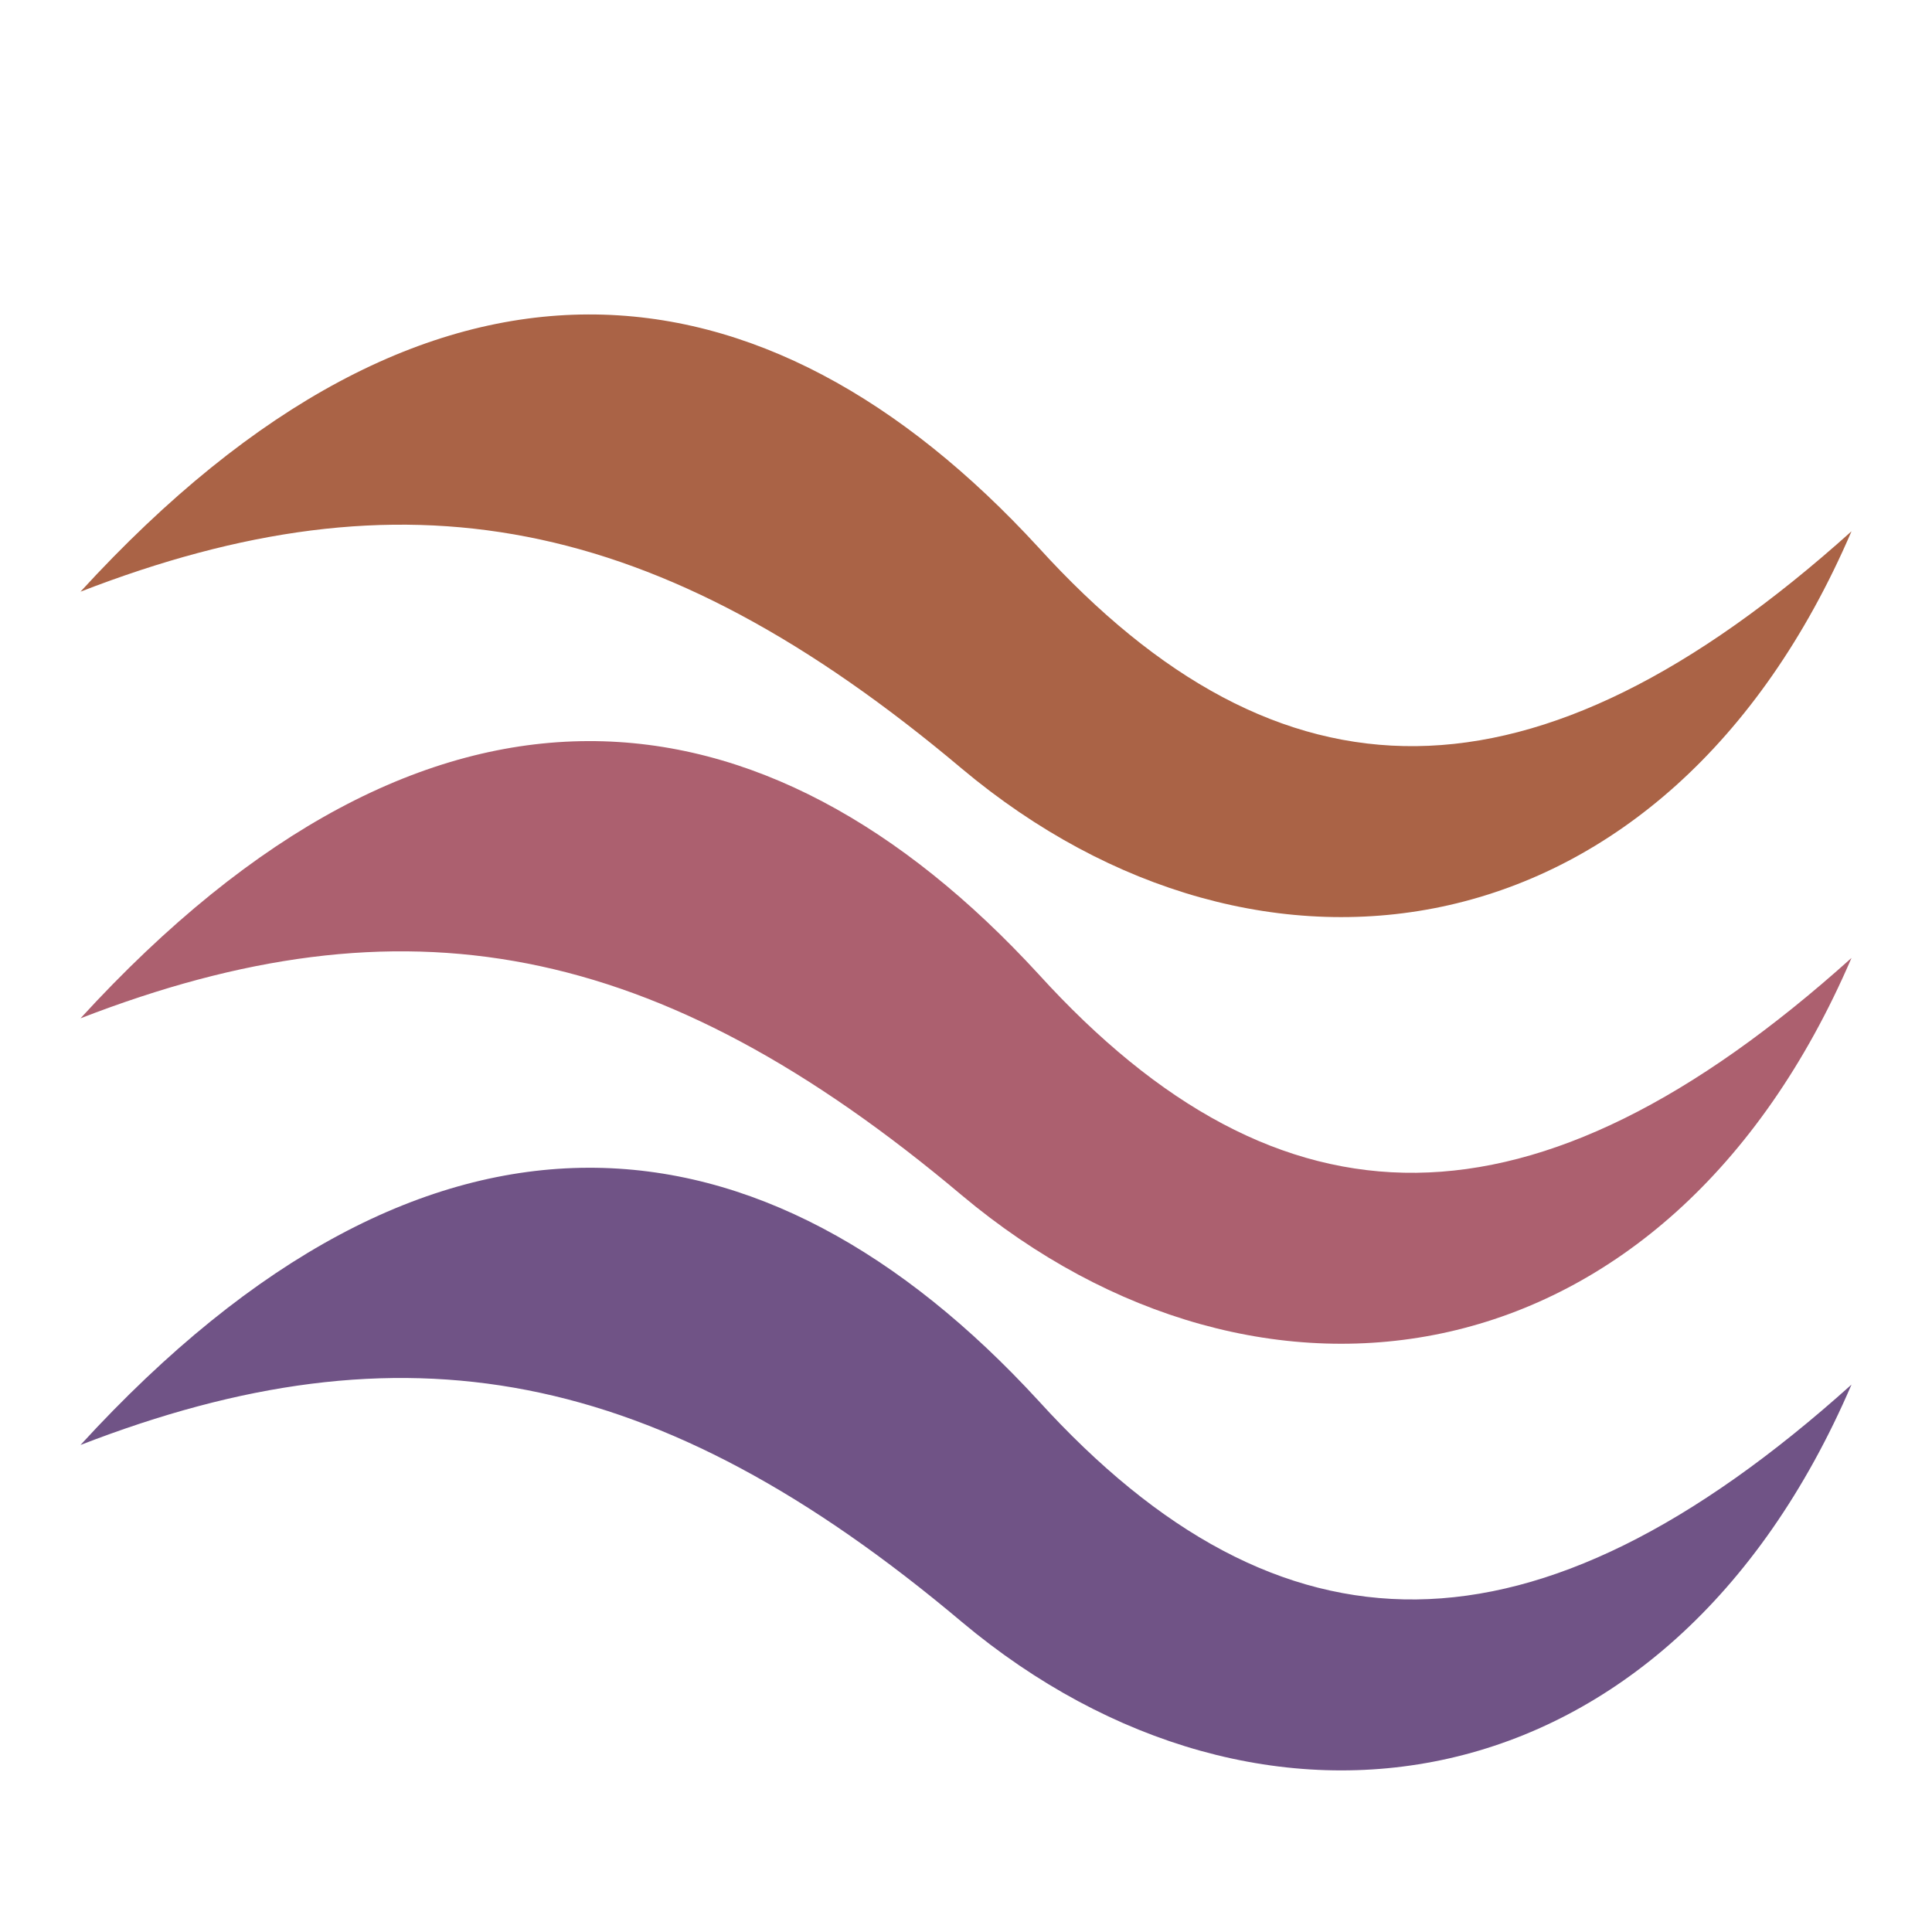
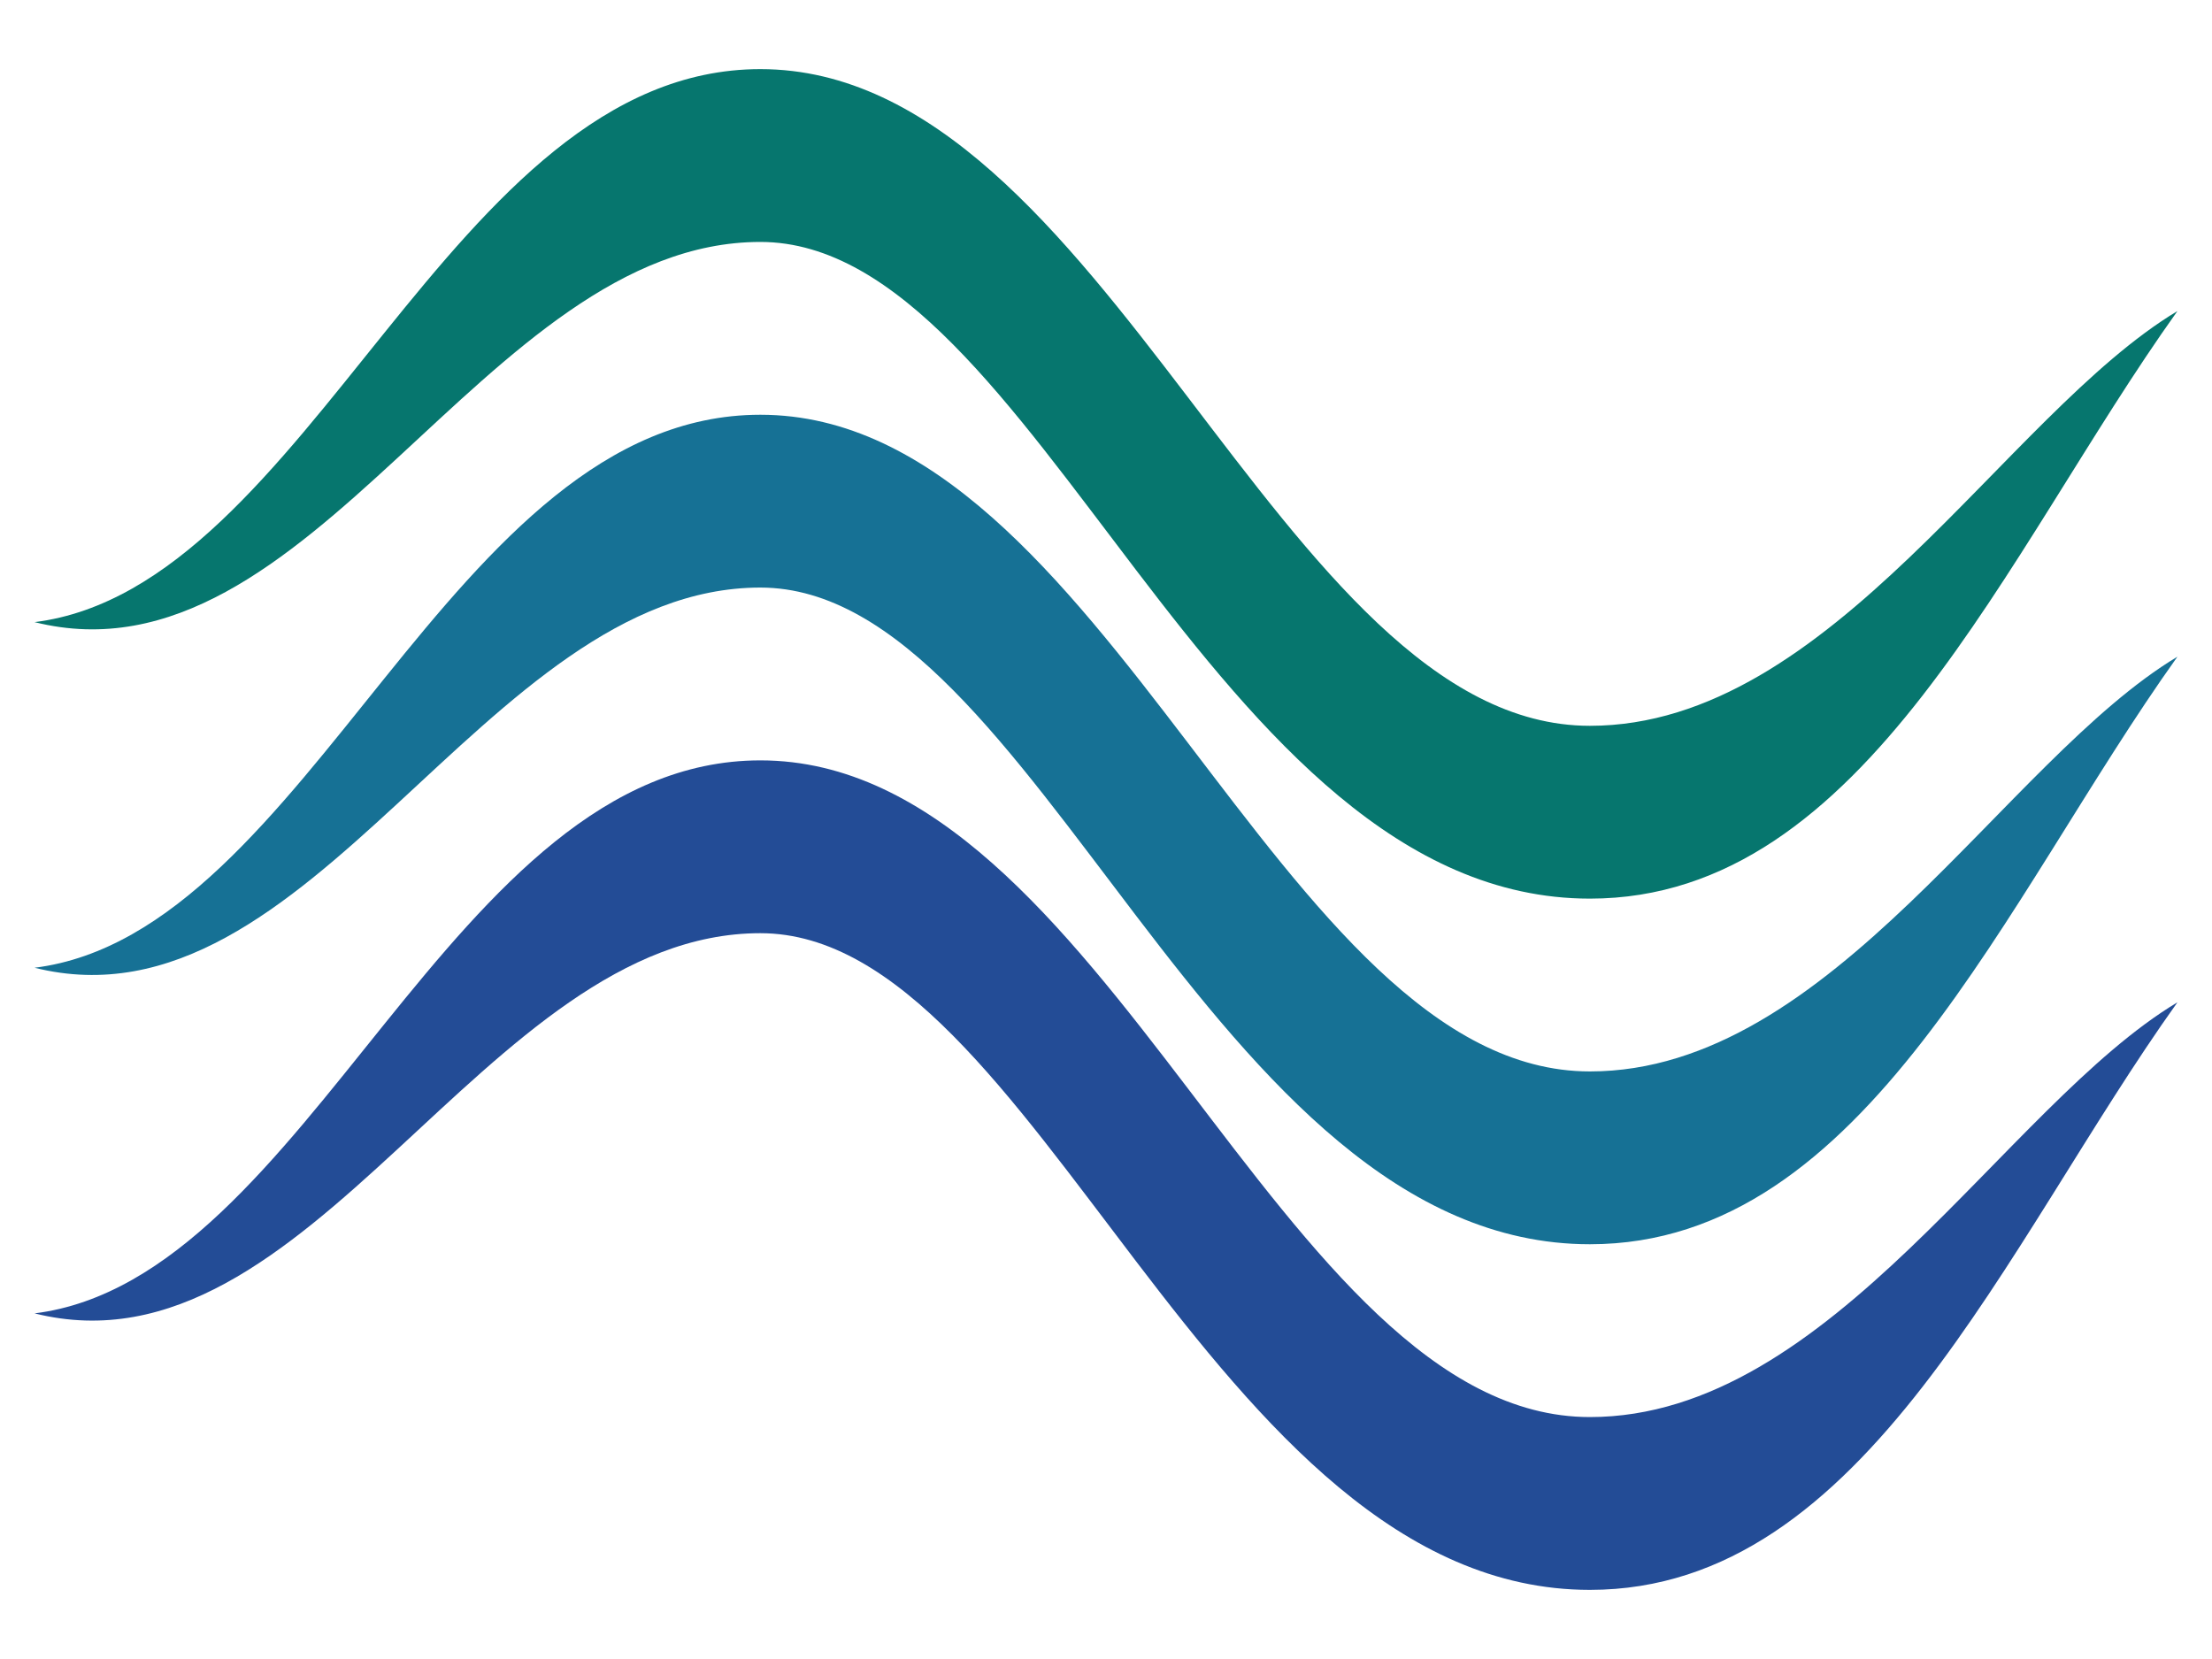
- <svg xmlns="http://www.w3.org/2000/svg" viewBox="0 0 48 48">
-   <path fill="#aa6346" d="M2 14.7C10.7 5.2 19 6.2 25.8 13.6c6 6.6 12.3 6.7 20.2-.4-4.6 10.7-14.7 12.1-22.1 5.9C16.3 12.7 10 11.6 2 14.7Z" />
-   <path fill="#ac606f" d="M2 25.3c8.7-9.5 17-8.5 23.8-1.1 6 6.6 12.3 6.7 20.2-.4-4.6 10.7-14.7 12.1-22.1 5.9C16.3 23.3 10 22.2 2 25.3Z" />
-   <path fill="#705386" d="M2 35.9c8.7-9.5 17-8.5 23.8-1.1 6 6.6 12.3 6.7 20.2-.4-4.6 10.7-14.7 12.1-22.1 5.9C16.3 33.9 10 32.8 2 35.9Z" />
+ <svg xmlns="http://www.w3.org/2000/svg" viewBox="0 0 64 48">
+   <path fill="#06766E" d="M1 18C9 17 13 2 22 2C32 2 37 21 46 21C53 21 58 12 63 9C58 16 54 26 46 26C35 26 30 7 22 7C14 7 9 20 1 18Z" />
+   <path fill="#167195" d="M1 28C9 27 13 12 22 12C32 12 37 31 46 31C53 31 58 22 63 19C58 26 54 36 46 36C35 36 30 17 22 17C14 17 9 30 1 28Z" />
+   <path fill="#234C96" d="M1 38C9 37 13 22 22 22C32 22 37 41 46 41C53 41 58 32 63 29C58 36 54 46 46 46C35 46 30 27 22 27C14 27 9 40 1 38Z" />
</svg>
